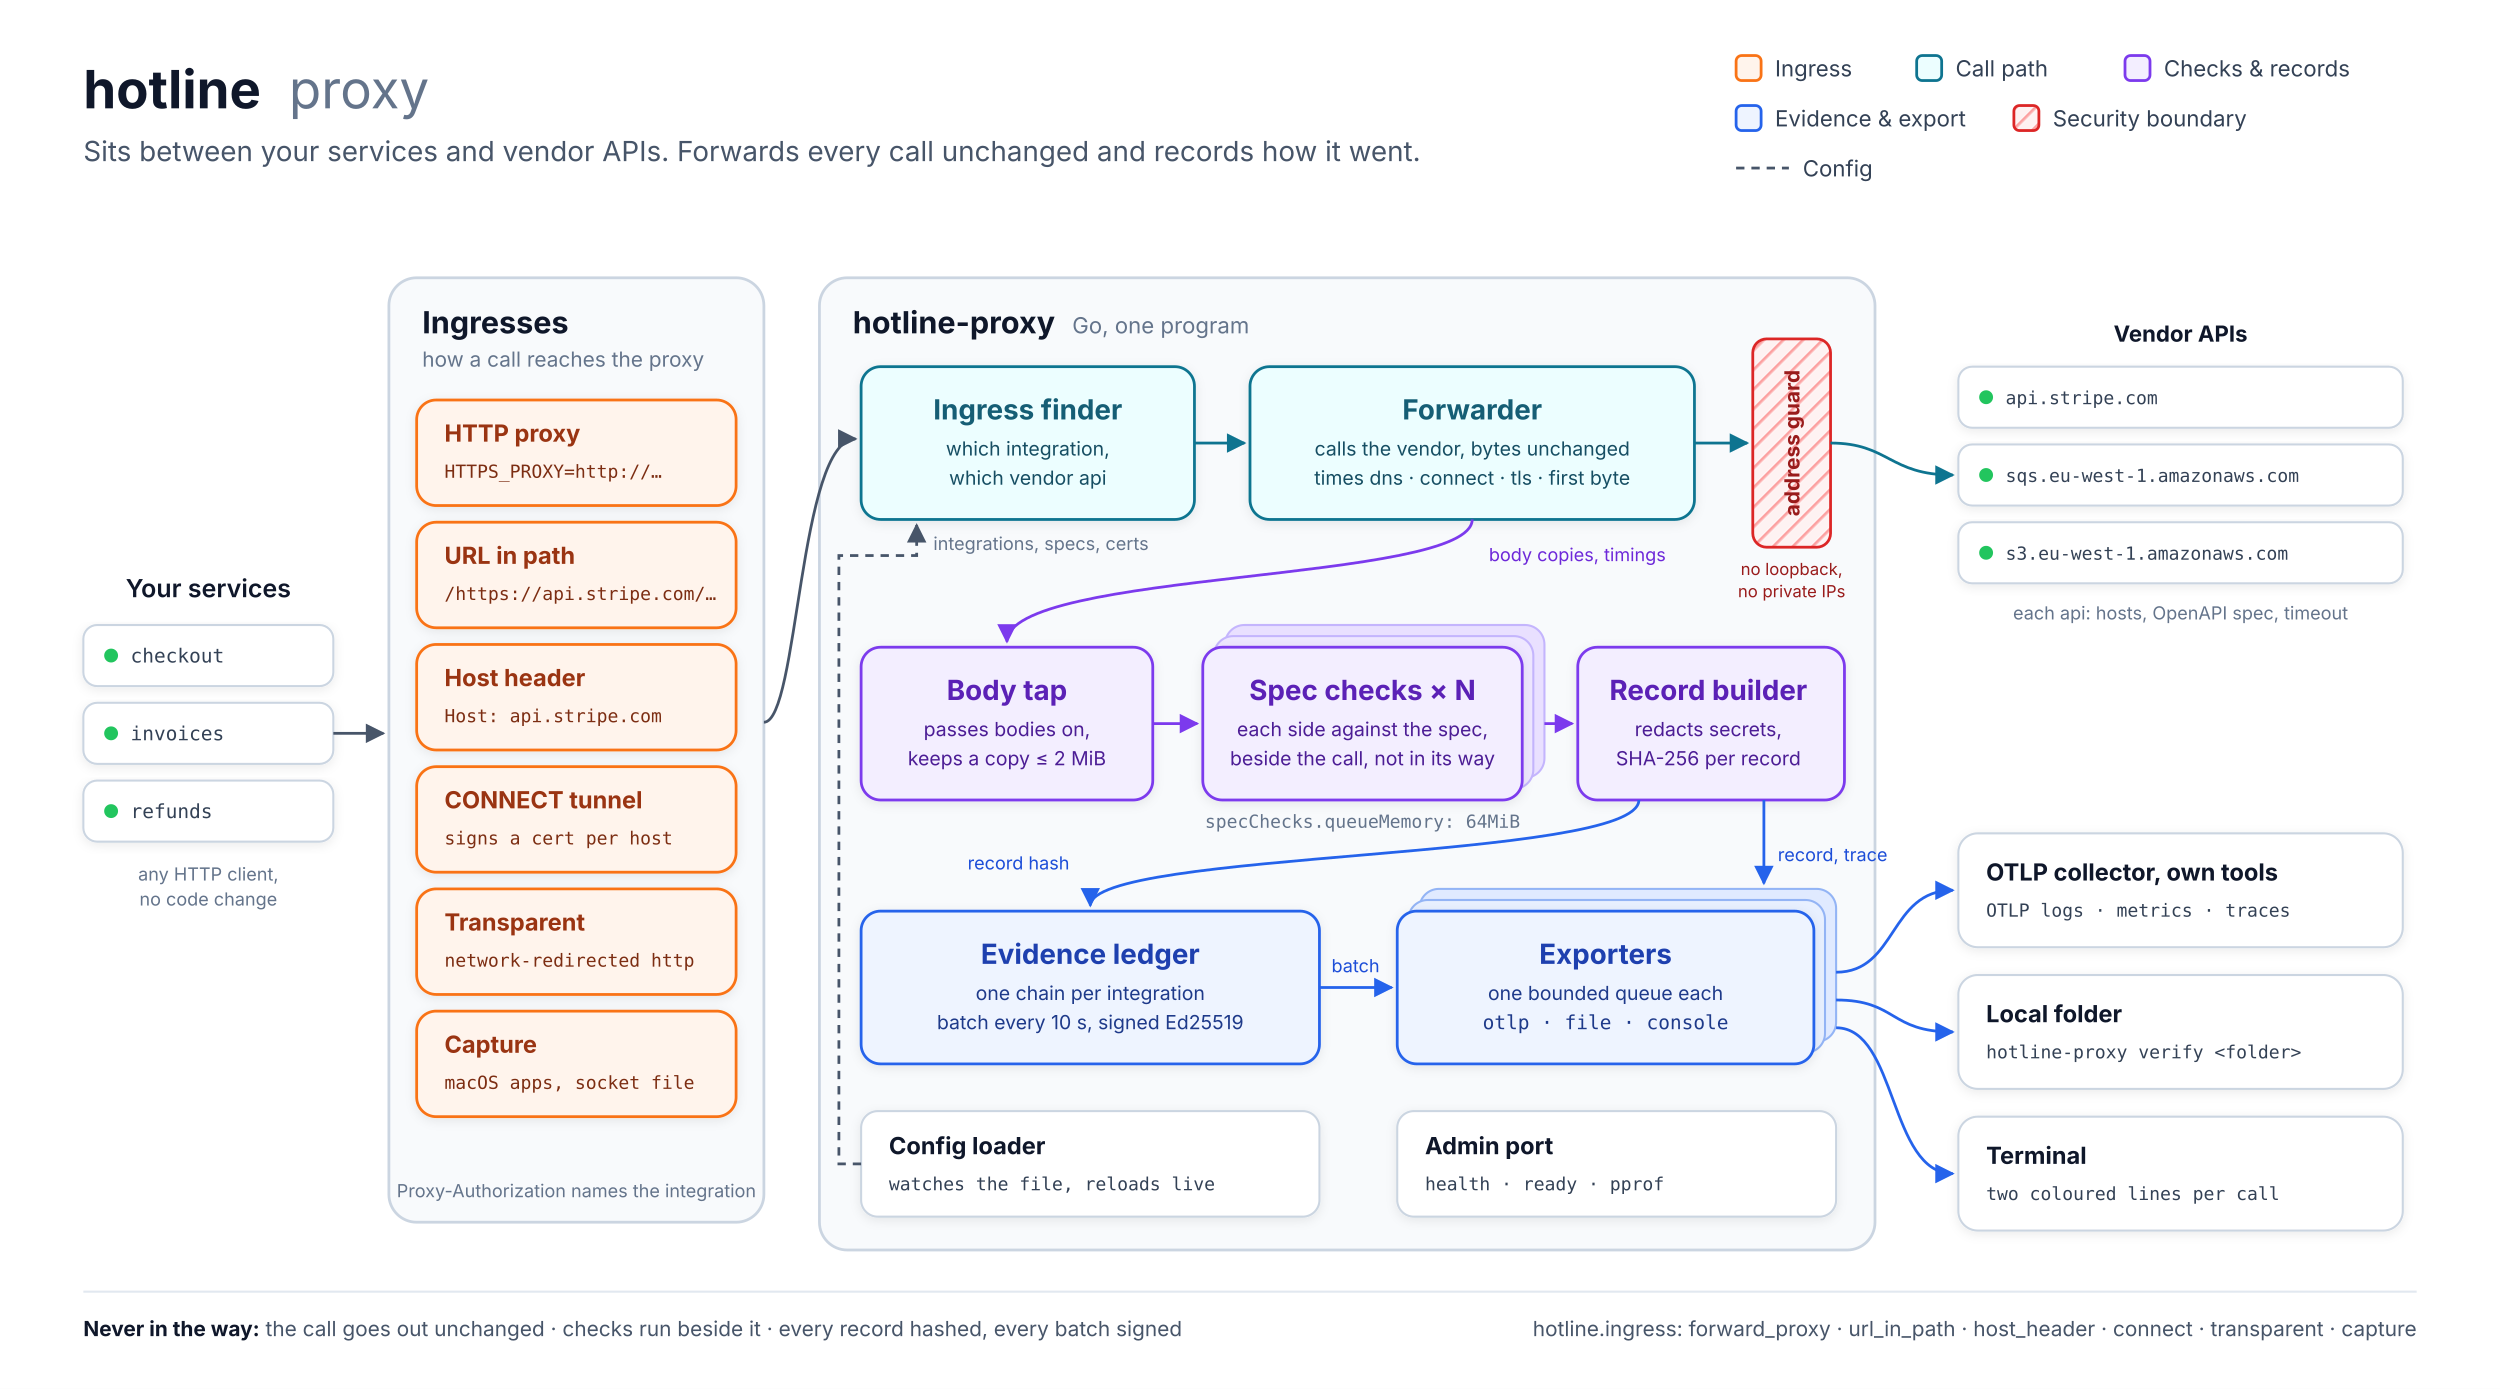
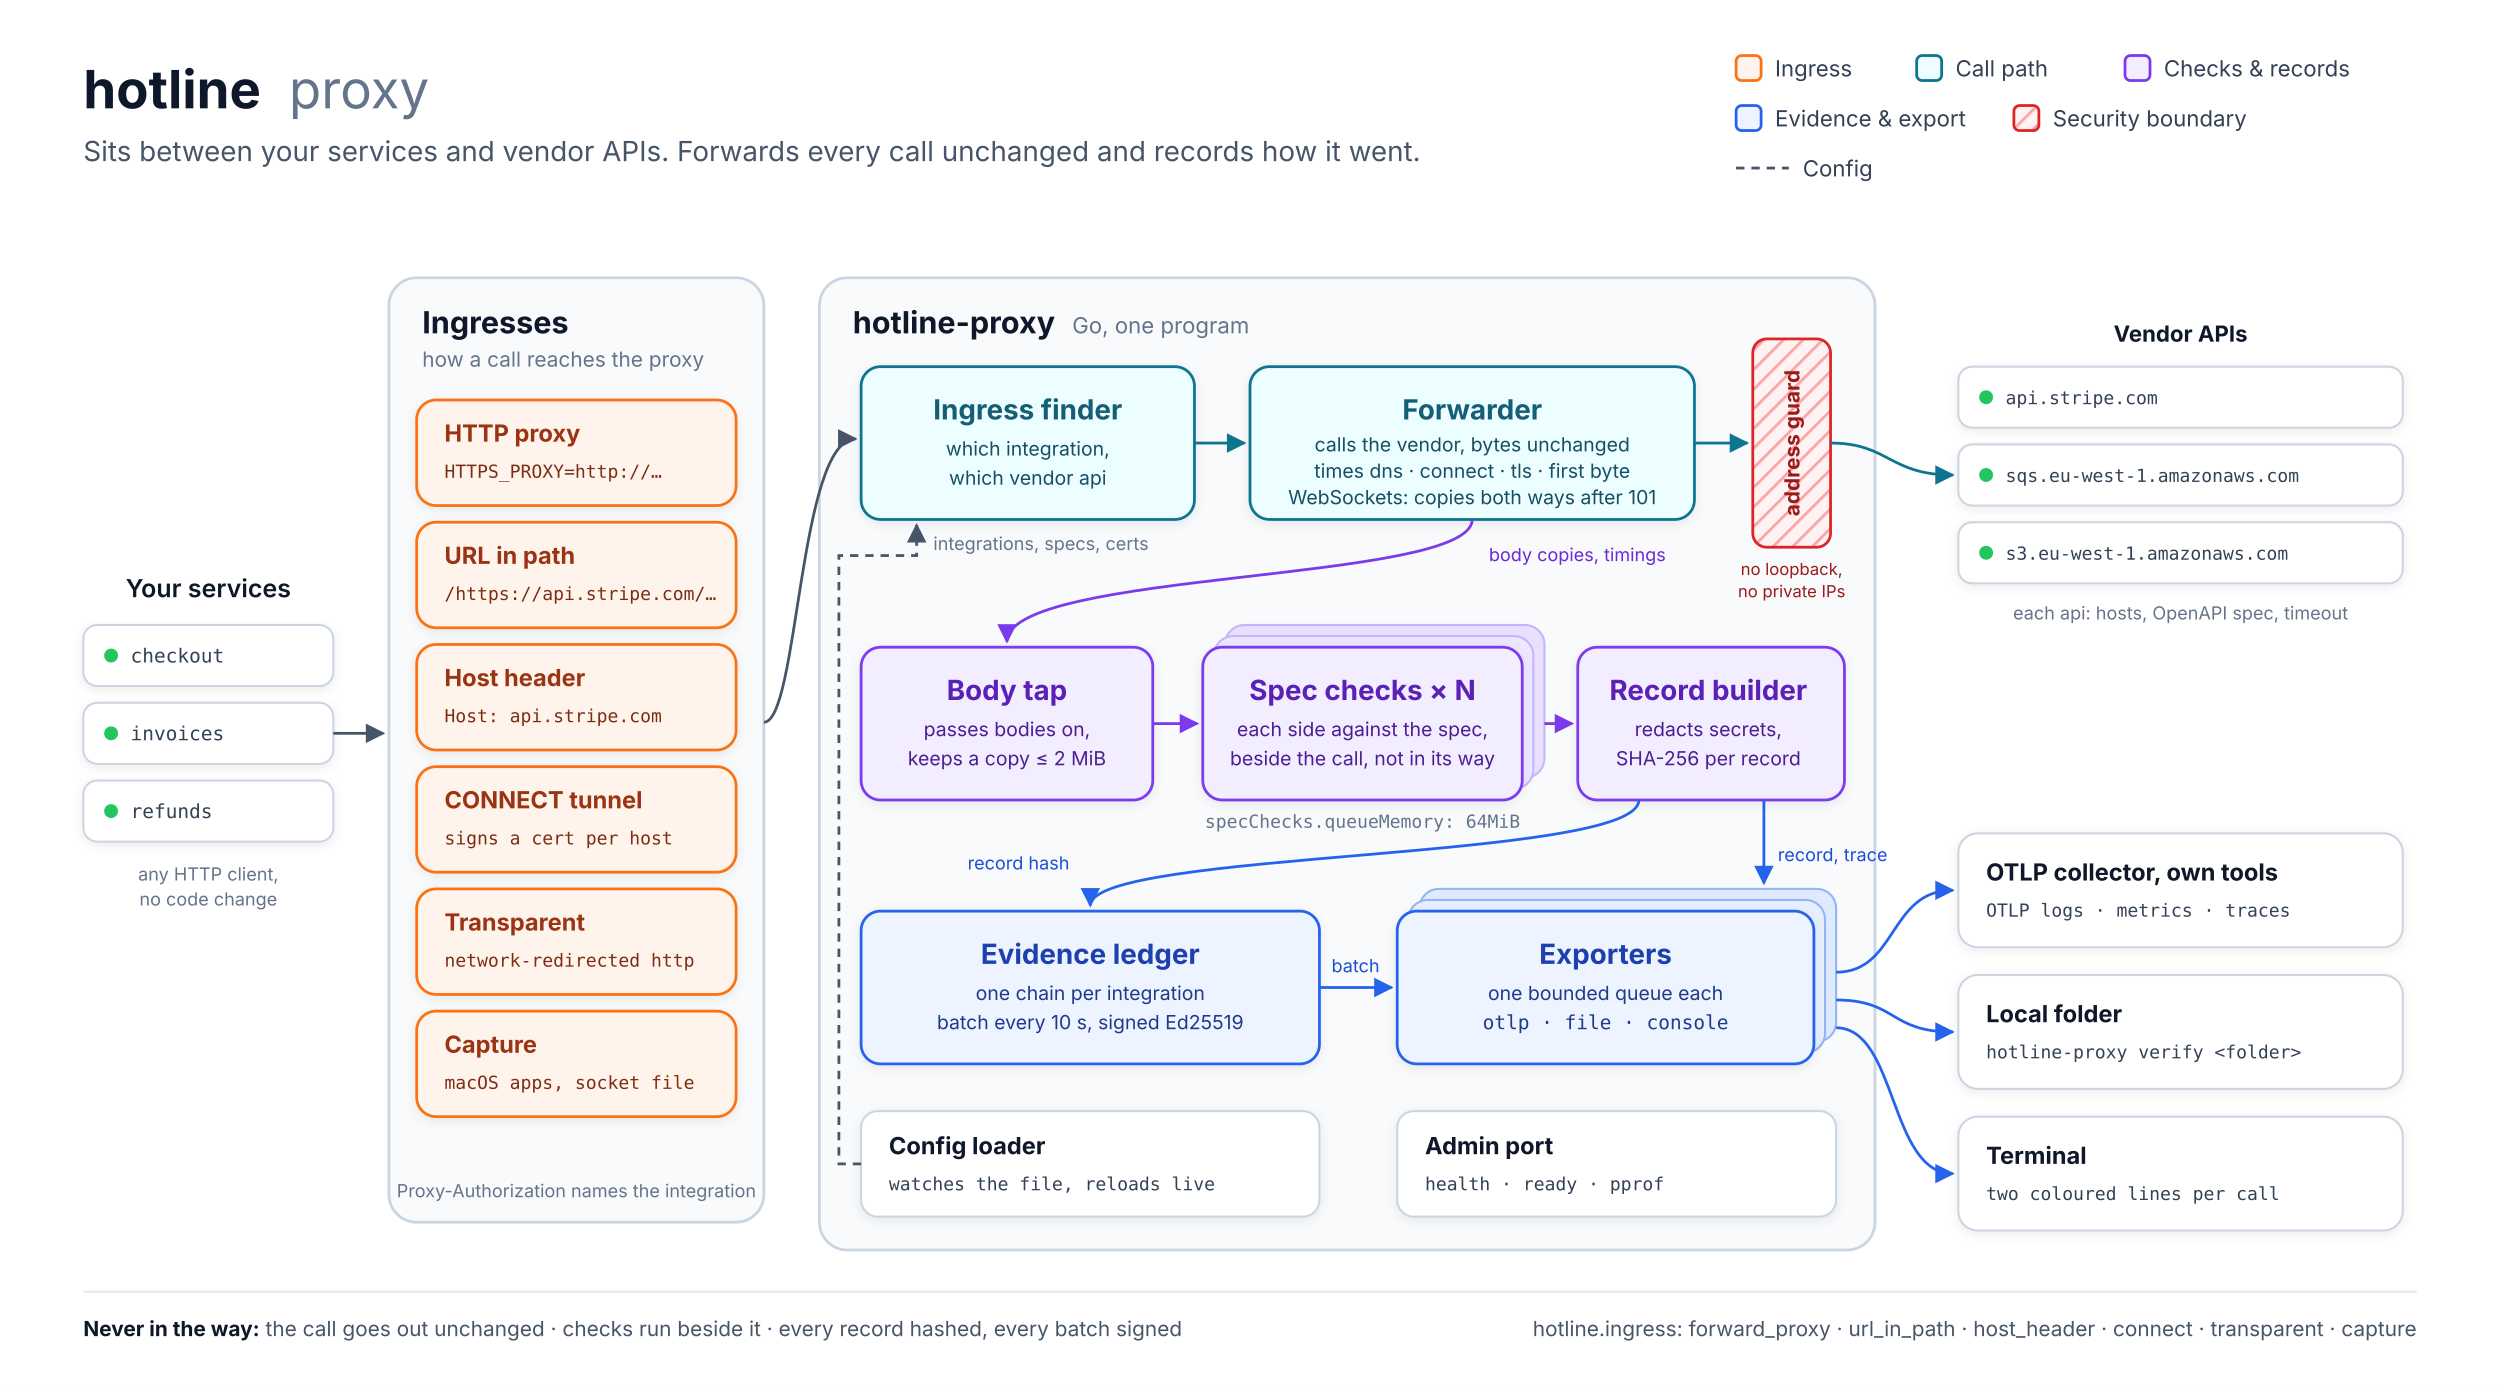
<svg xmlns="http://www.w3.org/2000/svg" viewBox="0 0 1800 1000" width="1800" height="1000" font-family="Inter, -apple-system, BlinkMacSystemFont, 'Segoe UI', Helvetica, Arial, sans-serif">
  <defs>
    <marker id="arrow" viewBox="0 0 10 10" refX="9" refY="5" markerWidth="7" markerHeight="7" orient="auto-start-reverse">
      <path d="M0,0 L10,5 L0,10 z" fill="#475569" />
    </marker>
    <marker id="arrowTeal" viewBox="0 0 10 10" refX="9" refY="5" markerWidth="7" markerHeight="7" orient="auto-start-reverse">
      <path d="M0,0 L10,5 L0,10 z" fill="#0E7490" />
    </marker>
    <marker id="arrowPurple" viewBox="0 0 10 10" refX="9" refY="5" markerWidth="7" markerHeight="7" orient="auto-start-reverse">
      <path d="M0,0 L10,5 L0,10 z" fill="#7C3AED" />
    </marker>
    <marker id="arrowBlue" viewBox="0 0 10 10" refX="9" refY="5" markerWidth="7" markerHeight="7" orient="auto-start-reverse">
      <path d="M0,0 L10,5 L0,10 z" fill="#2563EB" />
    </marker>
    <pattern id="hatch" width="10" height="10" patternUnits="userSpaceOnUse" patternTransform="rotate(45)">
      <rect width="10" height="10" fill="#FEF2F2" />
      <line x1="0" y1="0" x2="0" y2="10" stroke="#FCA5A5" stroke-width="4" />
    </pattern>
    <filter id="shadow" x="-10%" y="-10%" width="120%" height="130%">
      <feDropShadow dx="0" dy="2" stdDeviation="4" flood-color="#0F172A" flood-opacity="0.08" />
    </filter>
  </defs>
  <rect width="1800" height="1000" fill="#FFFFFF" />
  <text x="60" y="78" font-size="38" font-weight="700" fill="#0F172A">hotline</text>
  <text x="208" y="78" font-size="38" font-weight="400" fill="#64748B">proxy</text>
  <text x="60" y="116" font-size="20" fill="#475569">Sits between your services and vendor APIs. Forwards every call unchanged and records how it went.</text>
  <g font-size="16" fill="#334155">
    <rect x="1250" y="40" width="18" height="18" rx="4" fill="#FFF4EC" stroke="#F97316" stroke-width="2" />
    <text x="1278" y="55">Ingress</text>
    <rect x="1380" y="40" width="18" height="18" rx="4" fill="#ECFEFF" stroke="#0E7490" stroke-width="2" />
    <text x="1408" y="55">Call path</text>
    <rect x="1530" y="40" width="18" height="18" rx="4" fill="#F3EEFF" stroke="#7C3AED" stroke-width="2" />
    <text x="1558" y="55">Checks &amp; records</text>
    <rect x="1250" y="76" width="18" height="18" rx="4" fill="#EEF4FF" stroke="#2563EB" stroke-width="2" />
    <text x="1278" y="91">Evidence &amp; export</text>
    <rect x="1450" y="76" width="18" height="18" rx="4" fill="url(#hatch)" stroke="#DC2626" stroke-width="2" />
    <text x="1478" y="91">Security boundary</text>
    <line x1="1250" y1="121" x2="1288" y2="121" stroke="#475569" stroke-width="2" stroke-dasharray="6 5" />
    <text x="1298" y="127">Config</text>
  </g>
  <text x="150" y="430" font-size="18" font-weight="600" fill="#0F172A" text-anchor="middle">Your services</text>
  <g font-size="14" fill="#334155" font-family="'SF Mono', Menlo, Consolas, monospace">
    <rect x="60" y="450" width="180" height="44" rx="10" fill="#FFFFFF" stroke="#CBD5E1" stroke-width="1.5" filter="url(#shadow)" />
    <circle cx="80" cy="472" r="5" fill="#22C55E" />
    <text x="94" y="477">checkout</text>
    <rect x="60" y="506" width="180" height="44" rx="10" fill="#FFFFFF" stroke="#CBD5E1" stroke-width="1.5" filter="url(#shadow)" />
    <circle cx="80" cy="528" r="5" fill="#22C55E" />
    <text x="94" y="533">invoices</text>
    <rect x="60" y="562" width="180" height="44" rx="10" fill="#FFFFFF" stroke="#CBD5E1" stroke-width="1.5" filter="url(#shadow)" />
    <circle cx="80" cy="584" r="5" fill="#22C55E" />
    <text x="94" y="589">refunds</text>
  </g>
  <text x="150" y="634" font-size="13" fill="#64748B" text-anchor="middle">any HTTP client,</text>
  <text x="150" y="652" font-size="13" fill="#64748B" text-anchor="middle">no code change</text>
  <path d="M240,528 L276,528" fill="none" stroke="#475569" stroke-width="2" marker-end="url(#arrow)" />
  <rect x="280" y="200" width="270" height="680" rx="20" fill="#F8FAFC" stroke="#CBD5E1" stroke-width="2" />
  <text x="304" y="240" font-size="22" font-weight="700" fill="#0F172A">Ingresses</text>
  <text x="304" y="264" font-size="15" fill="#64748B">how a call reaches the proxy</text>
  <g filter="url(#shadow)">
    <rect x="300" y="288" width="230" height="76" rx="14" fill="#FFF4EC" stroke="#F97316" stroke-width="2" />
    <rect x="300" y="376" width="230" height="76" rx="14" fill="#FFF4EC" stroke="#F97316" stroke-width="2" />
    <rect x="300" y="464" width="230" height="76" rx="14" fill="#FFF4EC" stroke="#F97316" stroke-width="2" />
    <rect x="300" y="552" width="230" height="76" rx="14" fill="#FFF4EC" stroke="#F97316" stroke-width="2" />
    <rect x="300" y="640" width="230" height="76" rx="14" fill="#FFF4EC" stroke="#F97316" stroke-width="2" />
    <rect x="300" y="728" width="230" height="76" rx="14" fill="#FFF4EC" stroke="#F97316" stroke-width="2" />
  </g>
  <g font-size="17" font-weight="700" fill="#9A3412">
    <text x="320" y="318">HTTP proxy</text>
    <text x="320" y="406">URL in path</text>
    <text x="320" y="494">Host header</text>
    <text x="320" y="582">CONNECT tunnel</text>
    <text x="320" y="670">Transparent</text>
    <text x="320" y="758">Capture</text>
  </g>
  <g font-size="13" fill="#7C2D12" font-family="'SF Mono', Menlo, Consolas, monospace">
    <text x="320" y="344">HTTPS_PROXY=http://…</text>
    <text x="320" y="432">/https://api.stripe.com/…</text>
    <text x="320" y="520">Host: api.stripe.com</text>
    <text x="320" y="608">signs a cert per host</text>
    <text x="320" y="696">network-redirected http</text>
    <text x="320" y="784">macOS apps, socket file</text>
  </g>
  <text x="415" y="862" font-size="13" fill="#64748B" text-anchor="middle">Proxy-Authorization names the integration</text>
  <rect x="590" y="200" width="760" height="700" rx="20" fill="#F8FAFC" stroke="#CBD5E1" stroke-width="2" />
  <text x="614" y="240" font-size="22" font-weight="700" fill="#0F172A">hotline-proxy</text>
  <text x="772" y="240" font-size="16" fill="#64748B">Go, one program</text>
  <path d="M550,520 C575,520 575,316 616,316" fill="none" stroke="#475569" stroke-width="2" marker-end="url(#arrow)" />
  <g filter="url(#shadow)">
    <rect x="620" y="264" width="240" height="110" rx="14" fill="#ECFEFF" stroke="#0E7490" stroke-width="2" />
    <rect x="900" y="264" width="320" height="110" rx="14" fill="#ECFEFF" stroke="#0E7490" stroke-width="2" />
  </g>
  <text x="740" y="302" font-size="20" font-weight="700" fill="#155E75" text-anchor="middle">Ingress finder</text>
  <text x="740" y="328" font-size="14" fill="#164E63" text-anchor="middle">which integration,</text>
  <text x="740" y="349" font-size="14" fill="#164E63" text-anchor="middle">which vendor api</text>
  <text x="1060" y="302" font-size="20" font-weight="700" fill="#155E75" text-anchor="middle">Forwarder</text>
-   <text x="1060" y="328" font-size="14" fill="#164E63" text-anchor="middle">calls the vendor, bytes unchanged</text>
-   <text x="1060" y="349" font-size="14" fill="#164E63" text-anchor="middle">times dns · connect · tls · first byte</text>
+   <text x="1060" y="325" font-size="14" fill="#164E63" text-anchor="middle">calls the vendor, bytes unchanged</text>
+   <text x="1060" y="344" font-size="14" fill="#164E63" text-anchor="middle">times dns · connect · tls · first byte</text>
+   <text x="1060" y="363" font-size="14" fill="#164E63" text-anchor="middle">WebSockets: copies both ways after 101</text>
  <path d="M860,319 L896,319" fill="none" stroke="#0E7490" stroke-width="2" marker-end="url(#arrowTeal)" />
  <rect x="1262" y="244" width="56" height="150" rx="10" fill="url(#hatch)" stroke="#DC2626" stroke-width="2" />
  <text x="1290" y="319" font-size="15" font-weight="700" fill="#991B1B" text-anchor="middle" dominant-baseline="middle" transform="rotate(-90 1290 319)">address guard</text>
  <text x="1290" y="414" font-size="12" fill="#991B1B" text-anchor="middle">no loopback,</text>
  <text x="1290" y="430" font-size="12" fill="#991B1B" text-anchor="middle">no private IPs</text>
  <path d="M1220,319 L1258,319" fill="none" stroke="#0E7490" stroke-width="2" marker-end="url(#arrowTeal)" />
  <text x="1570" y="246" font-size="16" font-weight="700" fill="#0F172A" text-anchor="middle">Vendor APIs</text>
  <g font-size="13" fill="#334155" font-family="'SF Mono', Menlo, Consolas, monospace">
    <rect x="1410" y="264" width="320" height="44" rx="10" fill="#FFFFFF" stroke="#CBD5E1" stroke-width="1.5" filter="url(#shadow)" />
    <circle cx="1430" cy="286" r="5" fill="#22C55E" />
    <text x="1444" y="291">api.stripe.com</text>
    <rect x="1410" y="320" width="320" height="44" rx="10" fill="#FFFFFF" stroke="#CBD5E1" stroke-width="1.5" filter="url(#shadow)" />
    <circle cx="1430" cy="342" r="5" fill="#22C55E" />
    <text x="1444" y="347">sqs.eu-west-1.amazonaws.com</text>
    <rect x="1410" y="376" width="320" height="44" rx="10" fill="#FFFFFF" stroke="#CBD5E1" stroke-width="1.5" filter="url(#shadow)" />
    <circle cx="1430" cy="398" r="5" fill="#22C55E" />
    <text x="1444" y="403">s3.eu-west-1.amazonaws.com</text>
  </g>
  <path d="M1318,319 C1360,319 1360,342 1406,342" fill="none" stroke="#0E7490" stroke-width="2" marker-end="url(#arrowTeal)" />
  <text x="1570" y="446" font-size="13" fill="#64748B" text-anchor="middle">each api: hosts, OpenAPI spec, timeout</text>
  <path d="M1060,374 C1060,420 725,410 725,462" fill="none" stroke="#7C3AED" stroke-width="2" marker-end="url(#arrowPurple)" />
  <text x="1072" y="404" font-size="13" fill="#6D28D9">body copies, timings</text>
  <g filter="url(#shadow)">
    <rect x="620" y="466" width="210" height="110" rx="14" fill="#F3EEFF" stroke="#7C3AED" stroke-width="2" />
  </g>
  <text x="725" y="504" font-size="20" font-weight="700" fill="#5B21B6" text-anchor="middle">Body tap</text>
  <text x="725" y="530" font-size="14" fill="#4C1D95" text-anchor="middle">passes bodies on,</text>
  <text x="725" y="551" font-size="14" fill="#4C1D95" text-anchor="middle">keeps a copy ≤ 2 MiB</text>
  <rect x="882" y="450" width="230" height="110" rx="14" fill="#E9E0FF" stroke="#C4B5FD" stroke-width="1.5" />
  <rect x="874" y="458" width="230" height="110" rx="14" fill="#EEE7FF" stroke="#C4B5FD" stroke-width="1.5" />
  <g filter="url(#shadow)">
    <rect x="866" y="466" width="230" height="110" rx="14" fill="#F3EEFF" stroke="#7C3AED" stroke-width="2" />
  </g>
  <text x="981" y="504" font-size="20" font-weight="700" fill="#5B21B6" text-anchor="middle">Spec checks × N</text>
  <text x="981" y="530" font-size="14" fill="#4C1D95" text-anchor="middle">each side against the spec,</text>
  <text x="981" y="551" font-size="14" fill="#4C1D95" text-anchor="middle">beside the call, not in its way</text>
  <path d="M830,521 L862,521" fill="none" stroke="#7C3AED" stroke-width="2" marker-end="url(#arrowPurple)" />
  <g filter="url(#shadow)">
    <rect x="1136" y="466" width="192" height="110" rx="14" fill="#F3EEFF" stroke="#7C3AED" stroke-width="2" />
  </g>
  <text x="1230" y="504" font-size="20" font-weight="700" fill="#5B21B6" text-anchor="middle">Record builder</text>
  <text x="1230" y="530" font-size="14" fill="#4C1D95" text-anchor="middle">redacts secrets,</text>
  <text x="1230" y="551" font-size="14" fill="#4C1D95" text-anchor="middle">SHA-256 per record</text>
  <path d="M1112,521 L1132,521" fill="none" stroke="#7C3AED" stroke-width="2" marker-end="url(#arrowPurple)" />
  <text x="981" y="596" font-size="13" fill="#64748B" text-anchor="middle" font-family="'SF Mono', Menlo, Consolas, monospace">specChecks.queueMemory: 64MiB</text>
  <path d="M1180,576 C1180,620 785,612 785,652" fill="none" stroke="#2563EB" stroke-width="2" marker-end="url(#arrowBlue)" />
  <text x="770" y="626" font-size="13" fill="#1D4ED8" text-anchor="end">record hash</text>
  <path d="M1270,576 L1270,636" fill="none" stroke="#2563EB" stroke-width="2" marker-end="url(#arrowBlue)" />
  <text x="1280" y="620" font-size="13" fill="#1D4ED8">record, trace</text>
  <g filter="url(#shadow)">
    <rect x="620" y="656" width="330" height="110" rx="14" fill="#EEF4FF" stroke="#2563EB" stroke-width="2" />
  </g>
  <text x="785" y="694" font-size="20" font-weight="700" fill="#1E40AF" text-anchor="middle">Evidence ledger</text>
  <text x="785" y="720" font-size="14" fill="#1E3A8A" text-anchor="middle">one chain per integration</text>
  <text x="785" y="741" font-size="14" fill="#1E3A8A" text-anchor="middle">batch every 10 s, signed Ed25519</text>
  <rect x="1022" y="640" width="300" height="110" rx="14" fill="#E0EAFF" stroke="#93B4F5" stroke-width="1.5" />
  <rect x="1014" y="648" width="300" height="110" rx="14" fill="#E8F0FF" stroke="#93B4F5" stroke-width="1.5" />
  <g filter="url(#shadow)">
    <rect x="1006" y="656" width="300" height="110" rx="14" fill="#EEF4FF" stroke="#2563EB" stroke-width="2" />
  </g>
  <text x="1156" y="694" font-size="20" font-weight="700" fill="#1E40AF" text-anchor="middle">Exporters</text>
  <text x="1156" y="720" font-size="14" fill="#1E3A8A" text-anchor="middle">one bounded queue each</text>
  <text x="1156" y="741" font-size="14" fill="#1E3A8A" text-anchor="middle" font-family="'SF Mono', Menlo, Consolas, monospace">otlp · file · console</text>
  <path d="M950,711 L1002,711" fill="none" stroke="#2563EB" stroke-width="2" marker-end="url(#arrowBlue)" />
  <text x="976" y="700" font-size="13" fill="#1D4ED8" text-anchor="middle">batch</text>
  <g filter="url(#shadow)">
    <rect x="620" y="800" width="330" height="76" rx="12" fill="#FFFFFF" stroke="#CBD5E1" stroke-width="1.5" />
    <rect x="1006" y="800" width="316" height="76" rx="12" fill="#FFFFFF" stroke="#CBD5E1" stroke-width="1.5" />
  </g>
  <text x="640" y="831" font-size="17" font-weight="700" fill="#0F172A">Config loader</text>
  <text x="640" y="857" font-size="13" fill="#334155" font-family="'SF Mono', Menlo, Consolas, monospace">watches the file, reloads live</text>
  <text x="1026" y="831" font-size="17" font-weight="700" fill="#0F172A">Admin port</text>
  <text x="1026" y="857" font-size="13" fill="#334155" font-family="'SF Mono', Menlo, Consolas, monospace">health · ready · pprof</text>
  <path d="M620,838 L604,838 L604,400 L660,400 L660,378" fill="none" stroke="#475569" stroke-width="2" stroke-dasharray="6 5" marker-end="url(#arrow)" />
  <text x="672" y="396" font-size="13" fill="#64748B">integrations, specs, certs</text>
  <g filter="url(#shadow)">
    <rect x="1410" y="600" width="320" height="82" rx="14" fill="#FFFFFF" stroke="#CBD5E1" stroke-width="1.5" />
    <rect x="1410" y="702" width="320" height="82" rx="14" fill="#FFFFFF" stroke="#CBD5E1" stroke-width="1.5" />
    <rect x="1410" y="804" width="320" height="82" rx="14" fill="#FFFFFF" stroke="#CBD5E1" stroke-width="1.5" />
  </g>
  <text x="1430" y="634" font-size="17" font-weight="700" fill="#0F172A">OTLP collector, own tools</text>
  <text x="1430" y="660" font-size="13" fill="#334155" font-family="'SF Mono', Menlo, Consolas, monospace">OTLP logs · metrics · traces</text>
  <text x="1430" y="736" font-size="17" font-weight="700" fill="#0F172A">Local folder</text>
  <text x="1430" y="762" font-size="13" fill="#334155" font-family="'SF Mono', Menlo, Consolas, monospace">hotline-proxy verify &lt;folder&gt;</text>
  <text x="1430" y="838" font-size="17" font-weight="700" fill="#0F172A">Terminal</text>
  <text x="1430" y="864" font-size="13" fill="#334155" font-family="'SF Mono', Menlo, Consolas, monospace">two coloured lines per call</text>
  <path d="M1322,700 C1366,700 1360,641 1406,641" fill="none" stroke="#2563EB" stroke-width="2" marker-end="url(#arrowBlue)" />
  <path d="M1322,720 C1366,720 1360,743 1406,743" fill="none" stroke="#2563EB" stroke-width="2" marker-end="url(#arrowBlue)" />
  <path d="M1322,740 C1366,740 1360,845 1406,845" fill="none" stroke="#2563EB" stroke-width="2" marker-end="url(#arrowBlue)" />
  <line x1="60" y1="930" x2="1740" y2="930" stroke="#E2E8F0" stroke-width="1.5" />
  <g font-size="15" fill="#475569">
    <text x="60" y="962">
      <tspan font-weight="700" fill="#0F172A">Never in the way:</tspan> the call goes out unchanged · checks run beside it · every record hashed, every batch signed</text>
    <text x="1740" y="962" text-anchor="end">hotline.ingress: forward_proxy · url_in_path · host_header · connect · transparent · capture</text>
  </g>
</svg>
